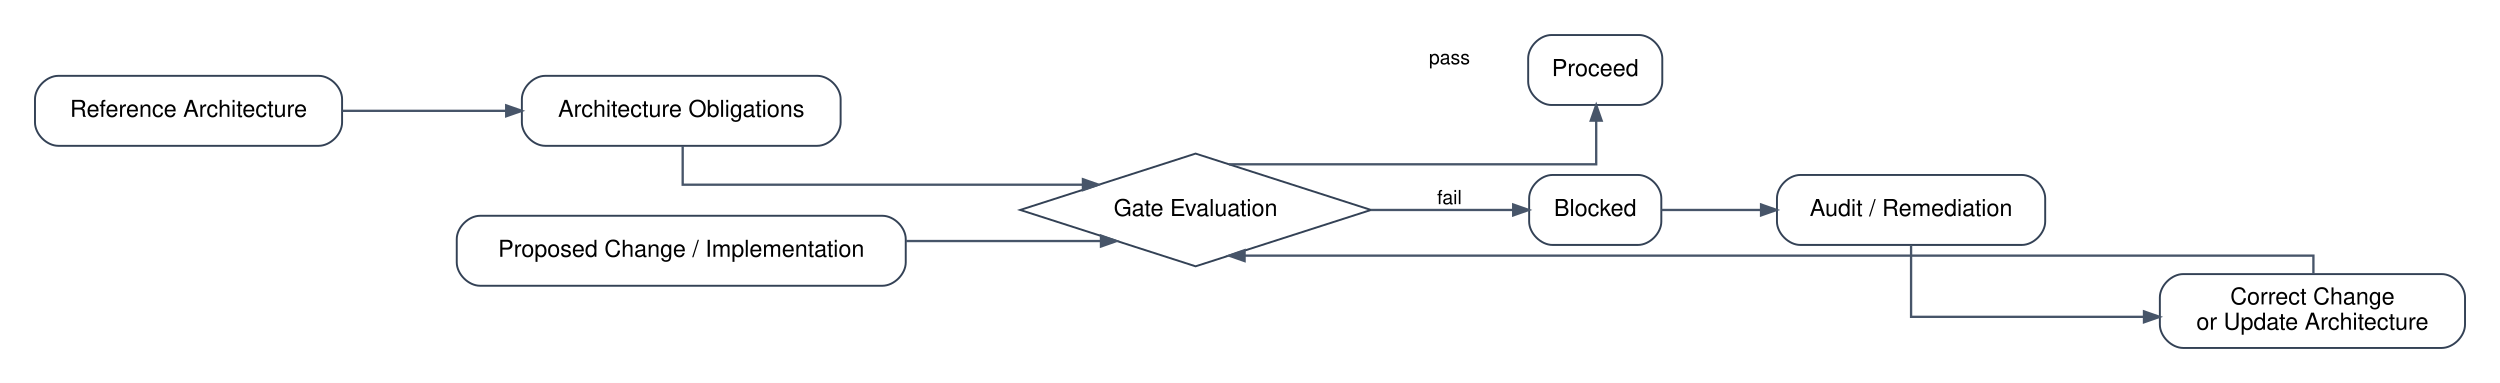
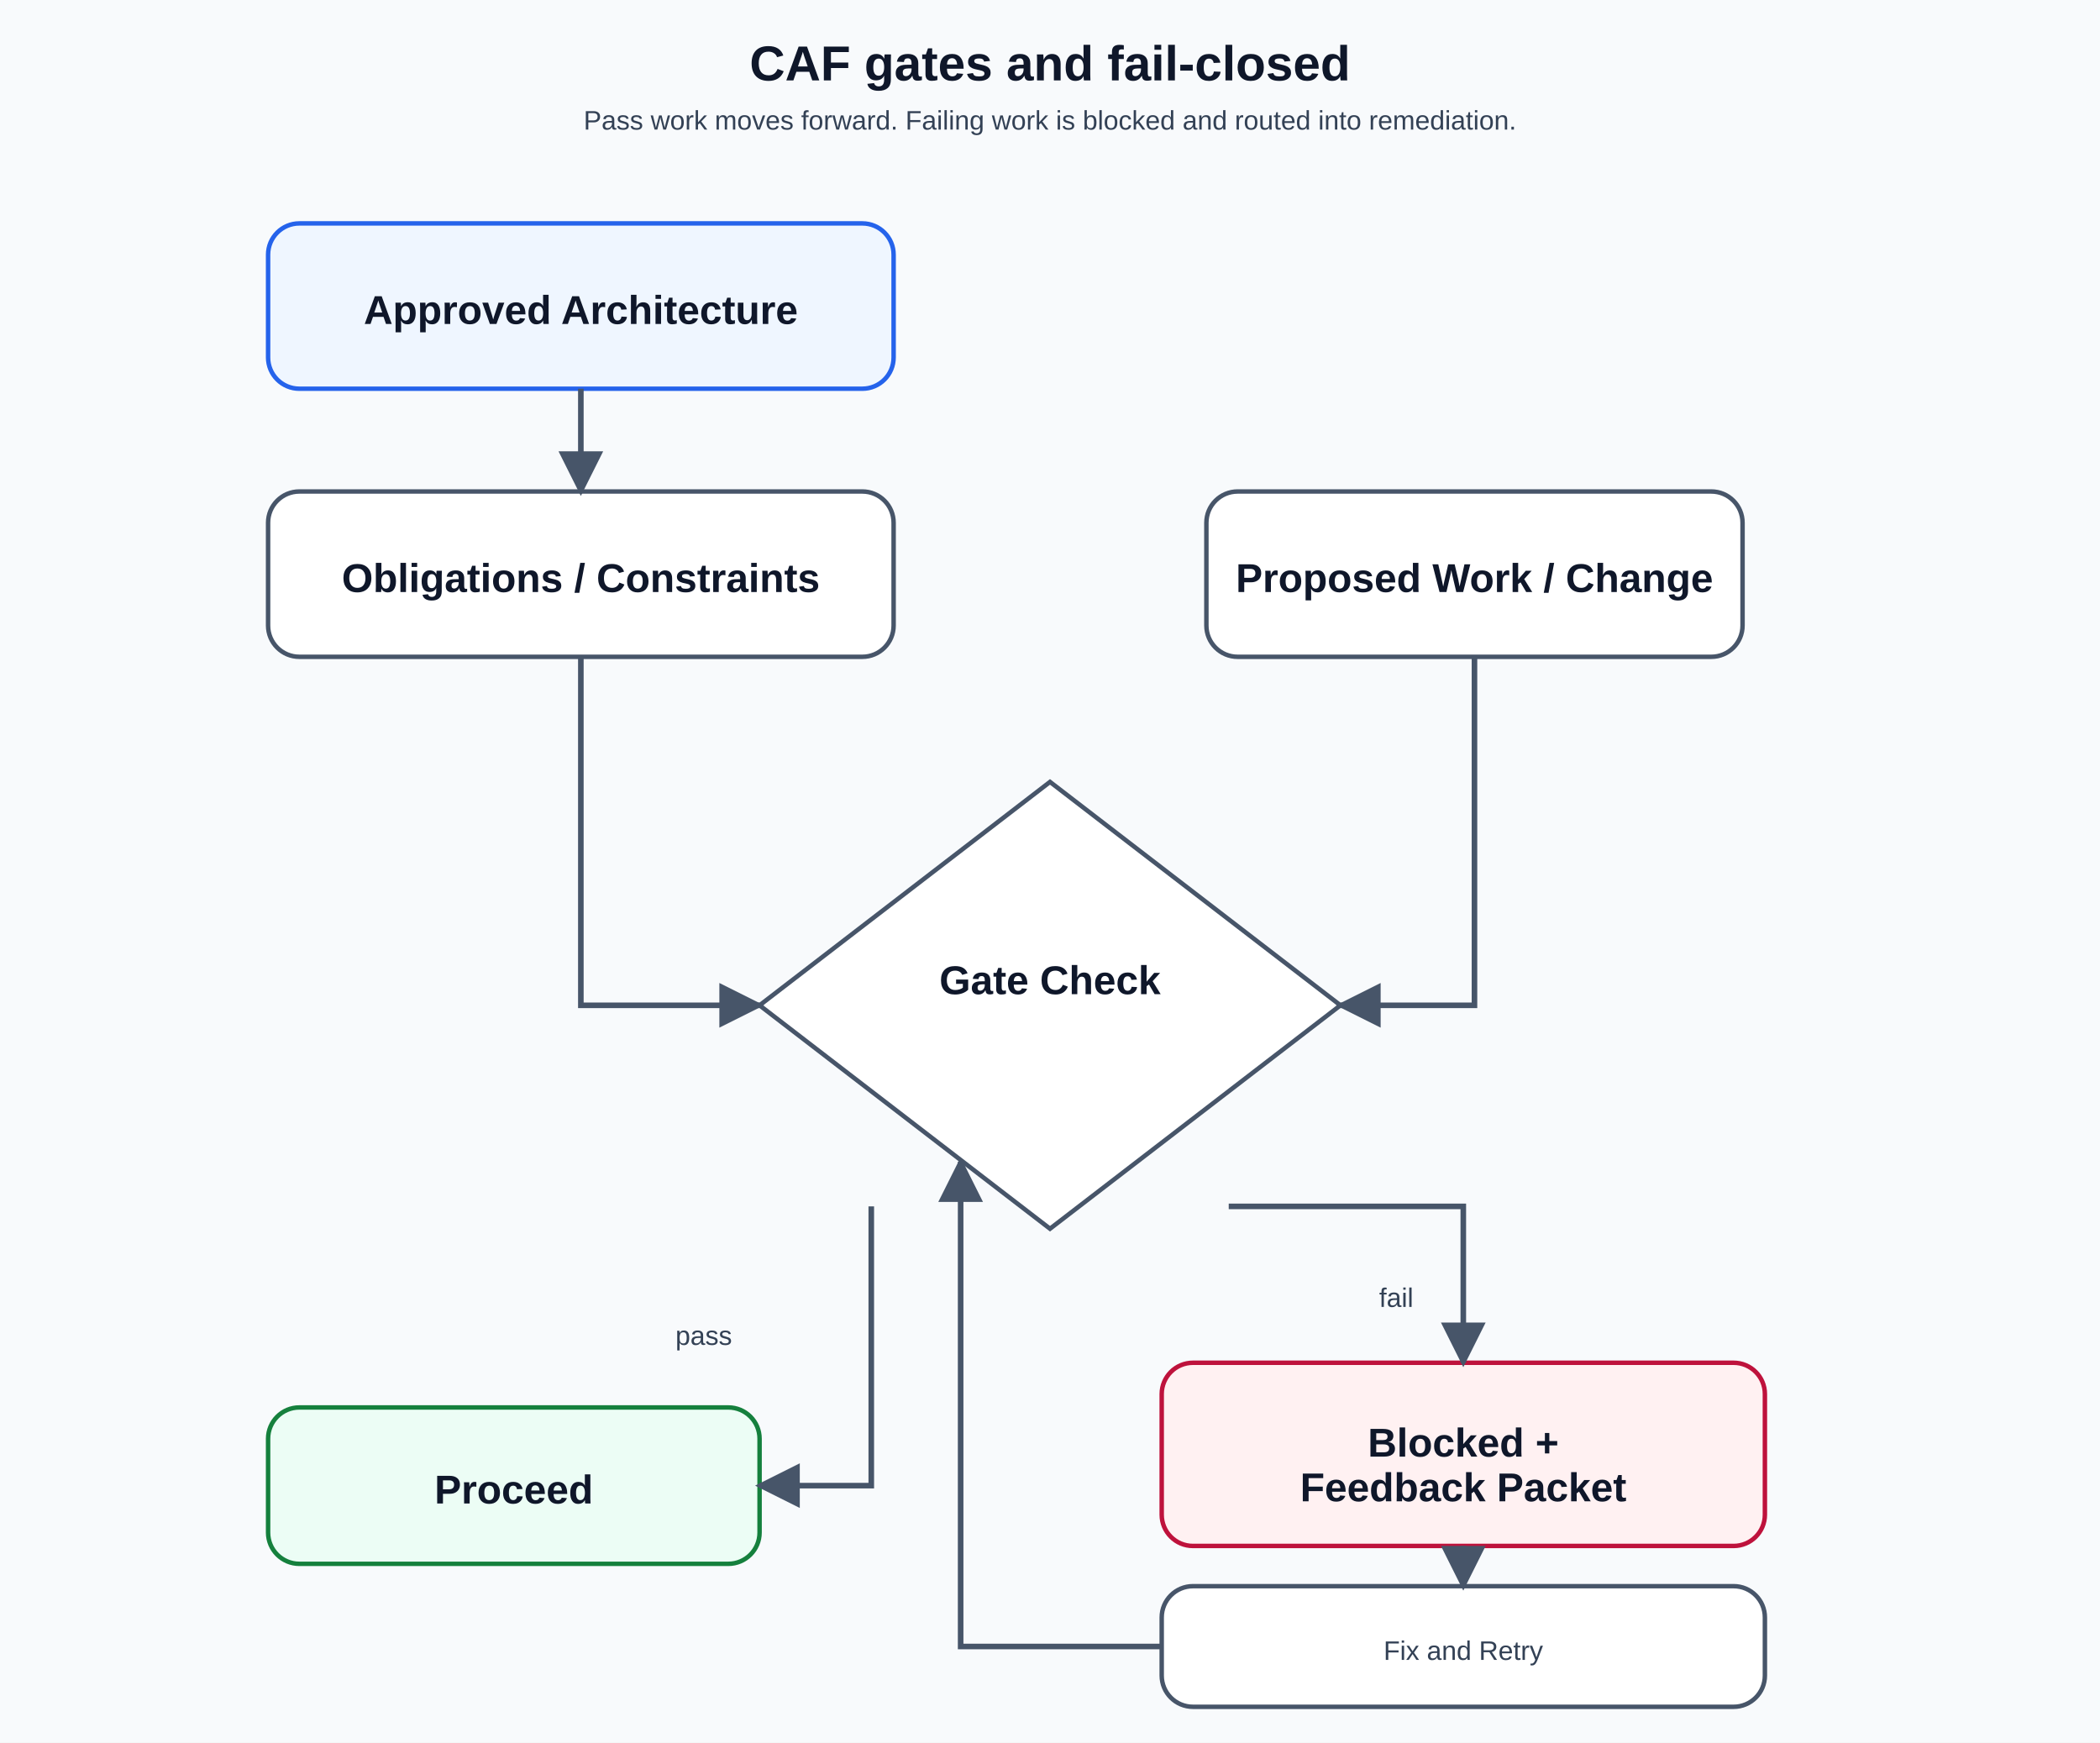
- <svg xmlns="http://www.w3.org/2000/svg" width="1286pt" height="197pt" viewBox="0.00 0.00 1286.24 197.00">
-   <g id="graph0" class="graph" transform="scale(1 1) rotate(0) translate(18 179)">
-     <polygon fill="white" stroke="transparent" points="-18,18 -18,-179 1268.24,-179 1268.24,18 -18,18" />
-     <g id="node1" class="node">
-       <path fill="none" stroke="#334155" d="M146,-140C146,-140 12,-140 12,-140 6,-140 0,-134 0,-128 0,-128 0,-116 0,-116 0,-110 6,-104 12,-104 12,-104 146,-104 146,-104 152,-104 158,-110 158,-116 158,-116 158,-128 158,-128 158,-134 152,-140 146,-140" />
-       <text text-anchor="middle" x="79" y="-118.9" font-family="Helvetica,sans-Serif" font-size="12.00">Reference Architecture</text>
-     </g>
-     <g id="node2" class="node">
-       <path fill="none" stroke="#334155" d="M402.5,-140C402.5,-140 262.5,-140 262.5,-140 256.5,-140 250.5,-134 250.5,-128 250.5,-128 250.5,-116 250.5,-116 250.5,-110 256.5,-104 262.5,-104 262.5,-104 402.5,-104 402.5,-104 408.5,-104 414.5,-110 414.5,-116 414.5,-116 414.5,-128 414.5,-128 414.5,-134 408.5,-140 402.5,-140" />
-       <text text-anchor="middle" x="332.5" y="-118.9" font-family="Helvetica,sans-Serif" font-size="12.00">Architecture Obligations</text>
-     </g>
-     <g id="edge1" class="edge">
-       <path fill="none" stroke="#475569" stroke-width="1.2" d="M158.17,-122C158.17,-122 242.44,-122 242.44,-122" />
-       <polygon fill="#475569" stroke="#475569" stroke-width="1.2" points="242.44,-124.8 250.44,-122 242.44,-119.2 242.44,-124.8" />
-     </g>
-     <g id="node4" class="node">
-       <polygon fill="none" stroke="#334155" points="597.12,-100 506.88,-71 597.12,-42 687.36,-71 597.12,-100" />
-       <text text-anchor="middle" x="597.12" y="-67.9" font-family="Helvetica,sans-Serif" font-size="12.00">Gate Evaluation</text>
-     </g>
-     <g id="edge3" class="edge">
-       <path fill="none" stroke="#475569" stroke-width="1.2" d="M333.24,-103.89C333.24,-94.1 333.24,-84 333.24,-84 333.24,-84 539.17,-84 539.17,-84" />
-       <polygon fill="#475569" stroke="#475569" stroke-width="1.2" points="539.17,-86.8 547.17,-84 539.17,-81.2 539.17,-86.8" />
-     </g>
-     <g id="node3" class="node">
-       <path fill="none" stroke="#334155" d="M436,-68C436,-68 229,-68 229,-68 223,-68 217,-62 217,-56 217,-56 217,-44 217,-44 217,-38 223,-32 229,-32 229,-32 436,-32 436,-32 442,-32 448,-38 448,-44 448,-44 448,-56 448,-56 448,-62 442,-68 436,-68" />
-       <text text-anchor="middle" x="332.5" y="-46.9" font-family="Helvetica,sans-Serif" font-size="12.00">Proposed Change / Implementation</text>
-     </g>
-     <g id="edge2" class="edge">
-       <path fill="none" stroke="#475569" stroke-width="1.2" d="M448.18,-55C448.18,-55 548.45,-55 548.45,-55" />
-       <polygon fill="#475569" stroke="#475569" stroke-width="1.2" points="548.45,-57.8 556.45,-55 548.45,-52.2 548.45,-57.8" />
-     </g>
-     <g id="node5" class="node">
-       <path fill="none" stroke="#334155" d="M825.24,-161C825.24,-161 780.24,-161 780.24,-161 774.24,-161 768.24,-155 768.24,-149 768.24,-149 768.24,-137 768.24,-137 768.24,-131 774.24,-125 780.24,-125 780.24,-125 825.24,-125 825.24,-125 831.24,-125 837.24,-131 837.24,-137 837.24,-137 837.24,-149 837.24,-149 837.24,-155 831.24,-161 825.24,-161" />
-       <text text-anchor="middle" x="802.74" y="-139.9" font-family="Helvetica,sans-Serif" font-size="12.00">Proceed</text>
-     </g>
-     <g id="edge4" class="edge">
-       <path fill="none" stroke="#475569" stroke-width="1.2" d="M614.34,-94.5C663.88,-94.5 803.24,-94.5 803.24,-94.5 803.24,-94.5 803.24,-116.94 803.24,-116.94" />
-       <polygon fill="#475569" stroke="#475569" stroke-width="1.2" points="800.44,-116.94 803.24,-124.94 806.04,-116.94 800.44,-116.94" />
-       <text text-anchor="middle" x="727.74" y="-146" font-family="Helvetica,sans-Serif" font-size="10.00">pass</text>
-     </g>
-     <g id="node6" class="node">
-       <path fill="none" stroke="#334155" d="M824.74,-89C824.74,-89 780.74,-89 780.74,-89 774.74,-89 768.74,-83 768.74,-77 768.74,-77 768.74,-65 768.74,-65 768.74,-59 774.74,-53 780.74,-53 780.74,-53 824.74,-53 824.74,-53 830.74,-53 836.74,-59 836.74,-65 836.74,-65 836.74,-77 836.74,-77 836.74,-83 830.74,-89 824.74,-89" />
-       <text text-anchor="middle" x="802.74" y="-67.9" font-family="Helvetica,sans-Serif" font-size="12.00">Blocked</text>
-     </g>
-     <g id="edge5" class="edge">
-       <path fill="none" stroke="#475569" stroke-width="1.2" d="M687.31,-71C687.31,-71 760.53,-71 760.53,-71" />
-       <polygon fill="#475569" stroke="#475569" stroke-width="1.2" points="760.53,-73.8 768.53,-71 760.53,-68.2 760.53,-73.8" />
-       <text text-anchor="middle" x="727.74" y="-74" font-family="Helvetica,sans-Serif" font-size="10.00">fail</text>
-     </g>
-     <g id="node7" class="node">
-       <path fill="none" stroke="#334155" d="M1022.24,-89C1022.24,-89 908.24,-89 908.24,-89 902.24,-89 896.24,-83 896.24,-77 896.24,-77 896.24,-65 896.24,-65 896.24,-59 902.24,-53 908.24,-53 908.24,-53 1022.24,-53 1022.24,-53 1028.24,-53 1034.24,-59 1034.24,-65 1034.24,-65 1034.24,-77 1034.24,-77 1034.24,-83 1028.24,-89 1022.24,-89" />
-       <text text-anchor="middle" x="965.24" y="-67.9" font-family="Helvetica,sans-Serif" font-size="12.00">Audit / Remediation</text>
-     </g>
-     <g id="edge6" class="edge">
-       <path fill="none" stroke="#475569" stroke-width="1.2" d="M836.8,-71C836.8,-71 888.06,-71 888.06,-71" />
-       <polygon fill="#475569" stroke="#475569" stroke-width="1.2" points="888.06,-73.8 896.06,-71 888.06,-68.2 888.06,-73.8" />
-     </g>
-     <g id="node8" class="node">
-       <path fill="none" stroke="#334155" d="M1238.24,-38C1238.24,-38 1105.24,-38 1105.24,-38 1099.24,-38 1093.24,-32 1093.24,-26 1093.24,-26 1093.24,-12 1093.24,-12 1093.24,-6 1099.24,0 1105.24,0 1105.24,0 1238.24,0 1238.24,0 1244.24,0 1250.24,-6 1250.24,-12 1250.24,-12 1250.24,-26 1250.24,-26 1250.24,-32 1244.24,-38 1238.24,-38" />
-       <text text-anchor="middle" x="1171.74" y="-22.4" font-family="Helvetica,sans-Serif" font-size="12.00">Correct Change</text>
-       <text text-anchor="middle" x="1171.74" y="-9.4" font-family="Helvetica,sans-Serif" font-size="12.00">or Update Architecture</text>
-     </g>
-     <g id="edge7" class="edge">
-       <path fill="none" stroke="#475569" stroke-width="1.2" d="M965.24,-52.99C965.24,-36.95 965.24,-16 965.24,-16 965.24,-16 1085.08,-16 1085.08,-16" />
-       <polygon fill="#475569" stroke="#475569" stroke-width="1.2" points="1085.08,-18.8 1093.08,-16 1085.08,-13.2 1085.08,-18.8" />
-     </g>
-     <g id="edge8" class="edge">
-       <path fill="none" stroke="#475569" stroke-width="1.2" d="M1172.24,-38.17C1172.24,-43.32 1172.24,-47.5 1172.24,-47.5 1172.24,-47.5 622.33,-47.5 622.33,-47.5" />
-       <polygon fill="#475569" stroke="#475569" stroke-width="1.2" points="622.33,-44.7 614.33,-47.5 622.33,-50.3 622.33,-44.7" />
-     </g>
-   </g>
+ <svg xmlns="http://www.w3.org/2000/svg" width="940" height="780" viewBox="0 0 940 780" role="img" aria-label="CAF gates and fail-closed">
+   <style>
+   .title { font: 700 22px Arial, Helvetica, sans-serif; fill: #0f172a; }
+   .subtitle { font: 400 12px Arial, Helvetica, sans-serif; fill: #334155; }
+   .box { fill: #ffffff; stroke: #475569; stroke-width: 2; rx: 14; ry: 14; }
+   .accent { fill: #eff6ff; stroke: #2563eb; stroke-width: 2; rx: 14; ry: 14; }
+   .side { fill: #fff7ed; stroke: #c2410c; stroke-width: 2; rx: 12; ry: 12; }
+   .ok { fill: #ecfdf5; stroke: #15803d; stroke-width: 2; rx: 14; ry: 14; }
+   .warn { fill: #fff1f2; stroke: #be123c; stroke-width: 2; rx: 14; ry: 14; }
+   .label { font: 700 18px Arial, Helvetica, sans-serif; fill: #0f172a; }
+   .small { font: 400 12px Arial, Helvetica, sans-serif; fill: #334155; }
+   .arrow { stroke: #475569; stroke-width: 2.5; fill: none; marker-end: url(#arrow); }
+   .dashed { stroke-dasharray: 7 6; }
+   .note { font: 700 13px Arial, Helvetica, sans-serif; fill: #9a3412; }
+ </style>
+   <defs>
+     <marker id="arrow" viewBox="0 0 10 10" refX="9" refY="5" markerWidth="8" markerHeight="8" orient="auto-start-reverse">
+       <path d="M 0 0 L 10 5 L 0 10 z" fill="#475569" />
+     </marker>
+   </defs>
+   <rect width="100%" height="100%" fill="#f8fafc" />
+   <text x="470" y="36" class="title" text-anchor="middle">CAF gates and fail-closed</text>
+   <text x="470" y="58" class="subtitle" text-anchor="middle">Pass work moves forward. Failing work is blocked and routed into remediation.</text>
+   <rect x="120" y="100" width="280" height="74" class="accent" />
+   <text x="260" y="145" class="label" text-anchor="middle">Approved Architecture</text>
+   <rect x="120" y="220" width="280" height="74" class="box" />
+   <text x="260" y="265" class="label" text-anchor="middle">Obligations / Constraints</text>
+   <rect x="540" y="220" width="240" height="74" class="box" />
+   <text x="660" y="265" class="label" text-anchor="middle">Proposed Work / Change</text>
+   <polygon points="470,350 600,450 470,550 340,450" class="box" />
+   <text x="470" y="445" class="label" text-anchor="middle">Gate Check</text>
+   <rect x="120" y="630" width="220" height="70" class="ok" />
+   <text x="230" y="673" class="label" text-anchor="middle">Proceed</text>
+   <rect x="520" y="610" width="270" height="82" class="warn" />
+   <text x="655" y="652" class="label" text-anchor="middle">Blocked +<tspan x="655" dy="20">Feedback Packet</tspan>
+   </text>
+   <rect x="520" y="710" width="270" height="54" class="box" />
+   <text x="655" y="743" class="small" text-anchor="middle">Fix and Retry</text>
+   <line x1="260" y1="174" x2="260" y2="220" class="arrow" />
+   <polyline points="260,294 260,450 340,450" class="arrow" />
+   <polyline points="660,294 660,450 600,450" class="arrow" />
+   <polyline points="390,540 390,665 340,665" class="arrow" />
+   <polyline points="550,540 655,540 655,610" class="arrow" />
+   <line x1="655" y1="692" x2="655" y2="710" class="arrow" />
+   <polyline points="520,737 430,737 430,520" class="arrow" />
+   <text x="315" y="602" class="small" text-anchor="middle">pass</text>
+   <text x="625" y="585" class="small" text-anchor="middle">fail</text>
</svg>
